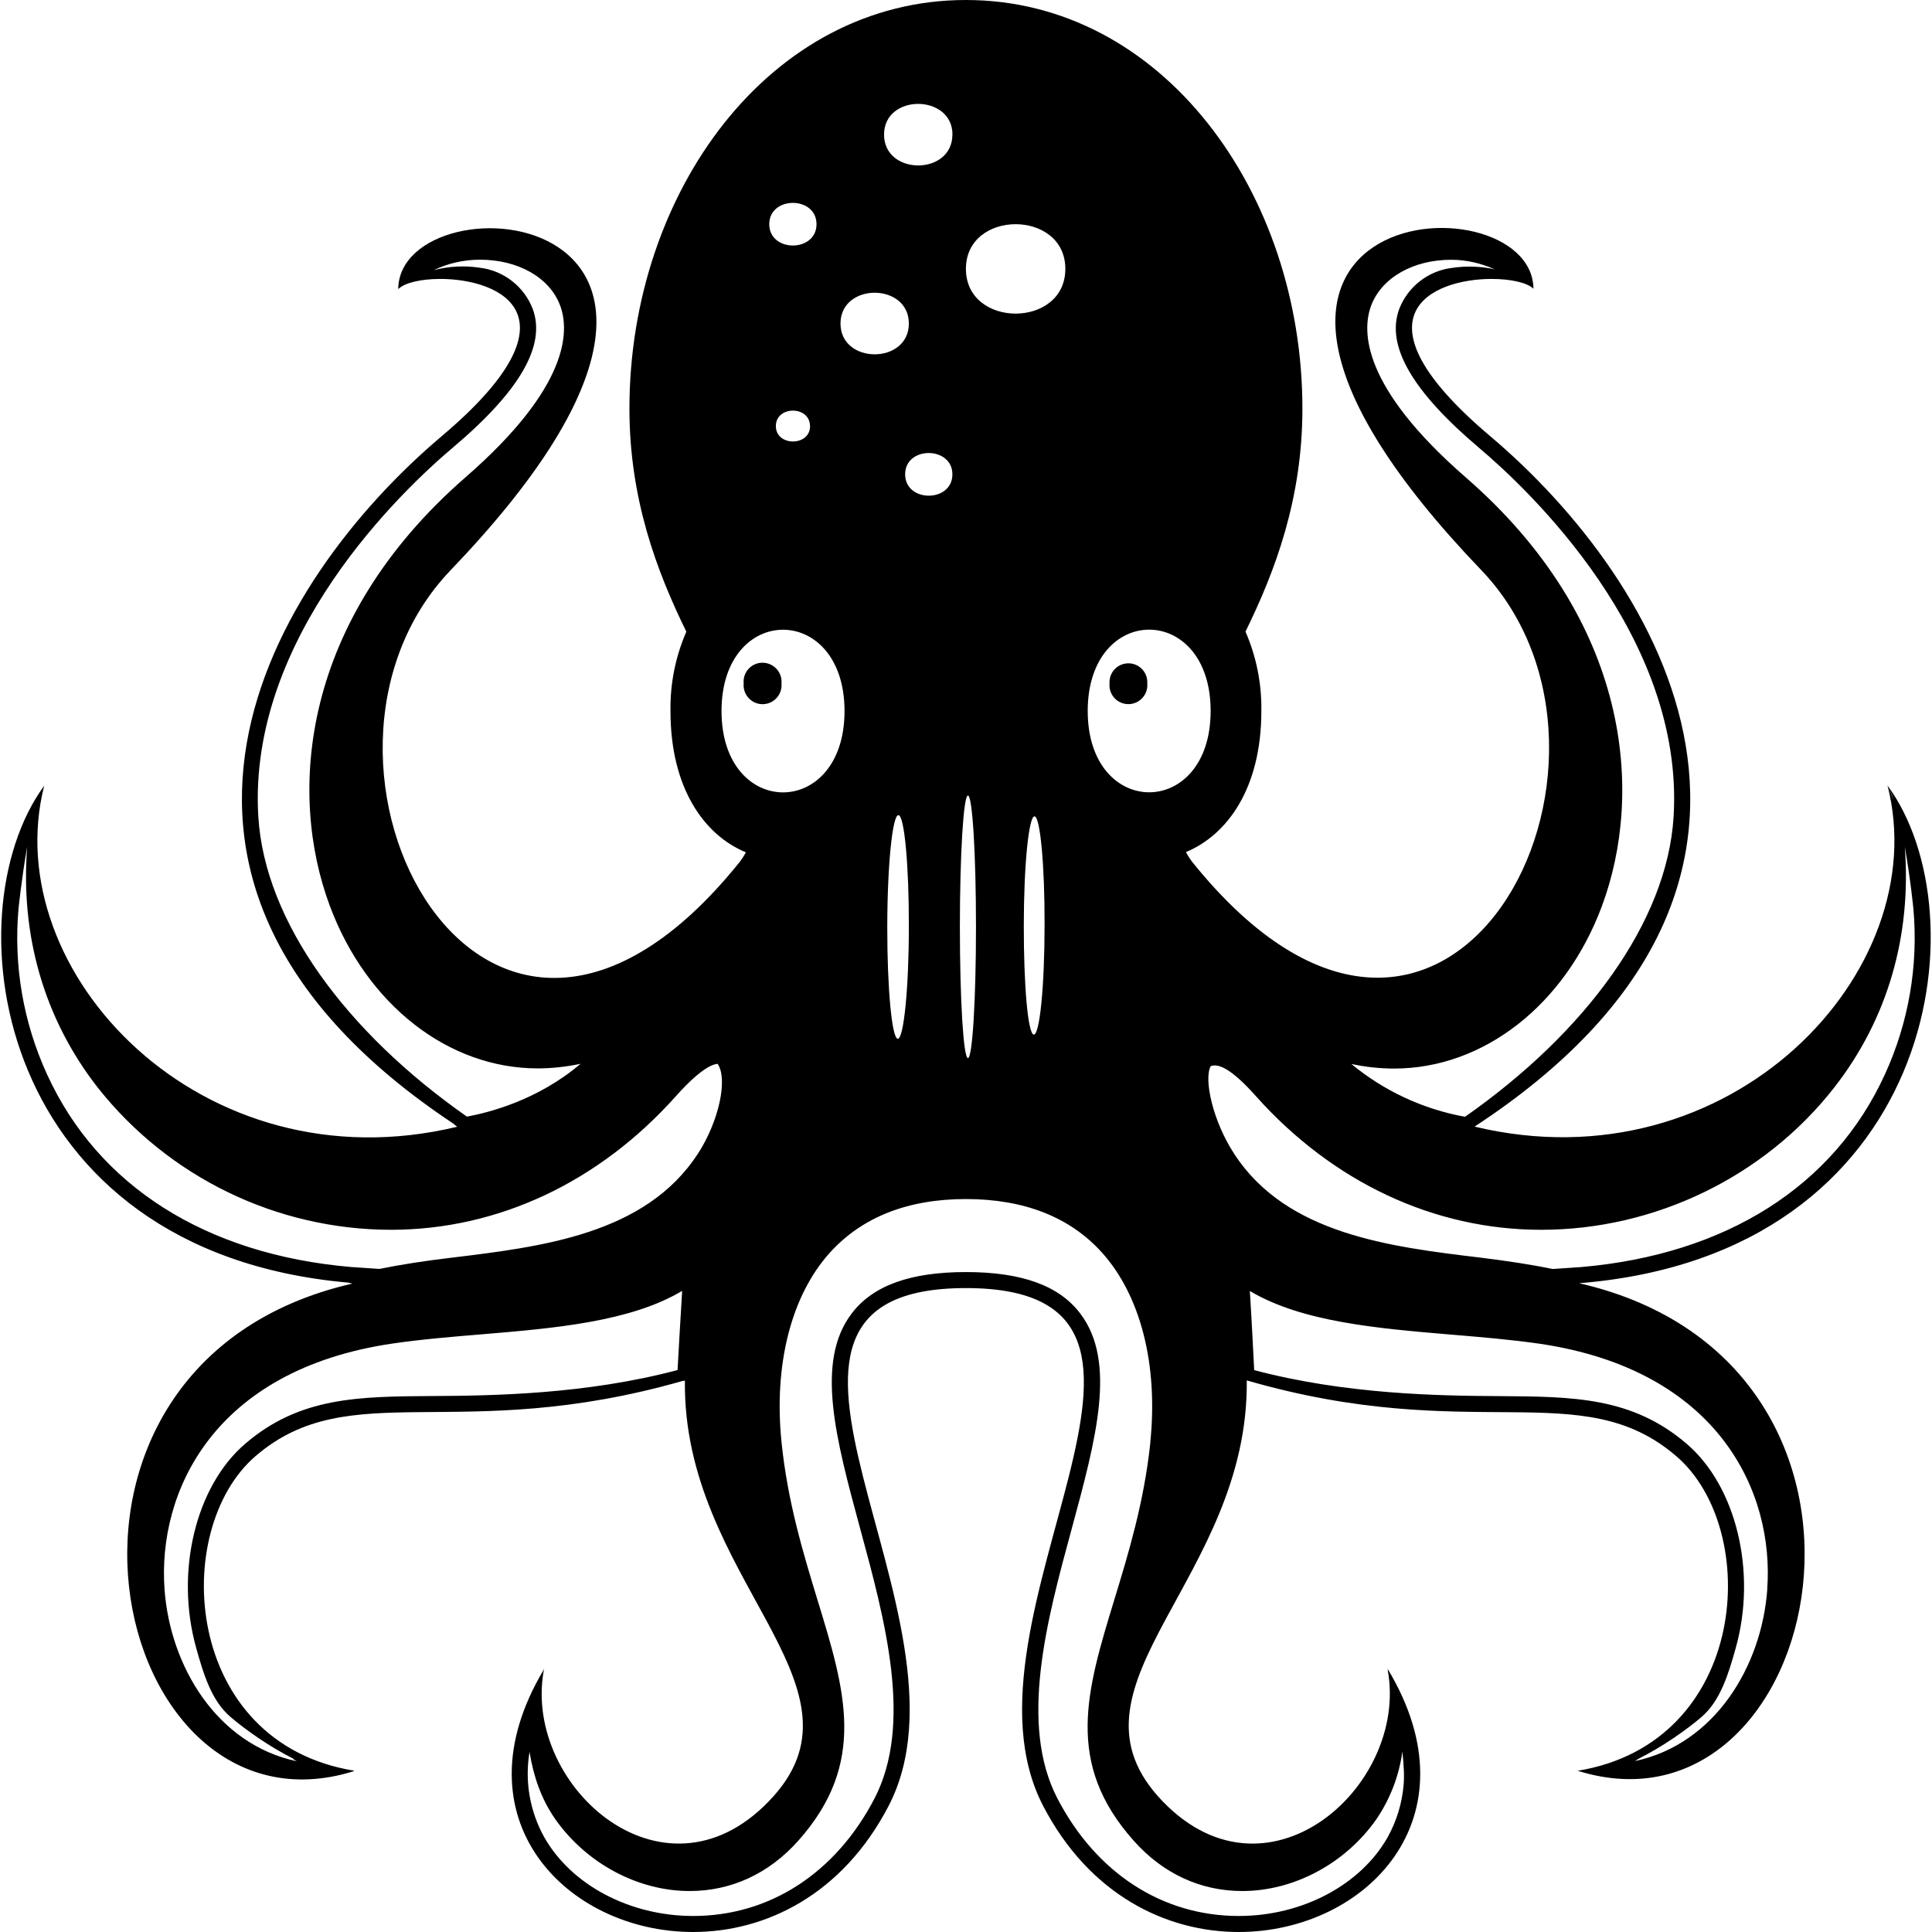
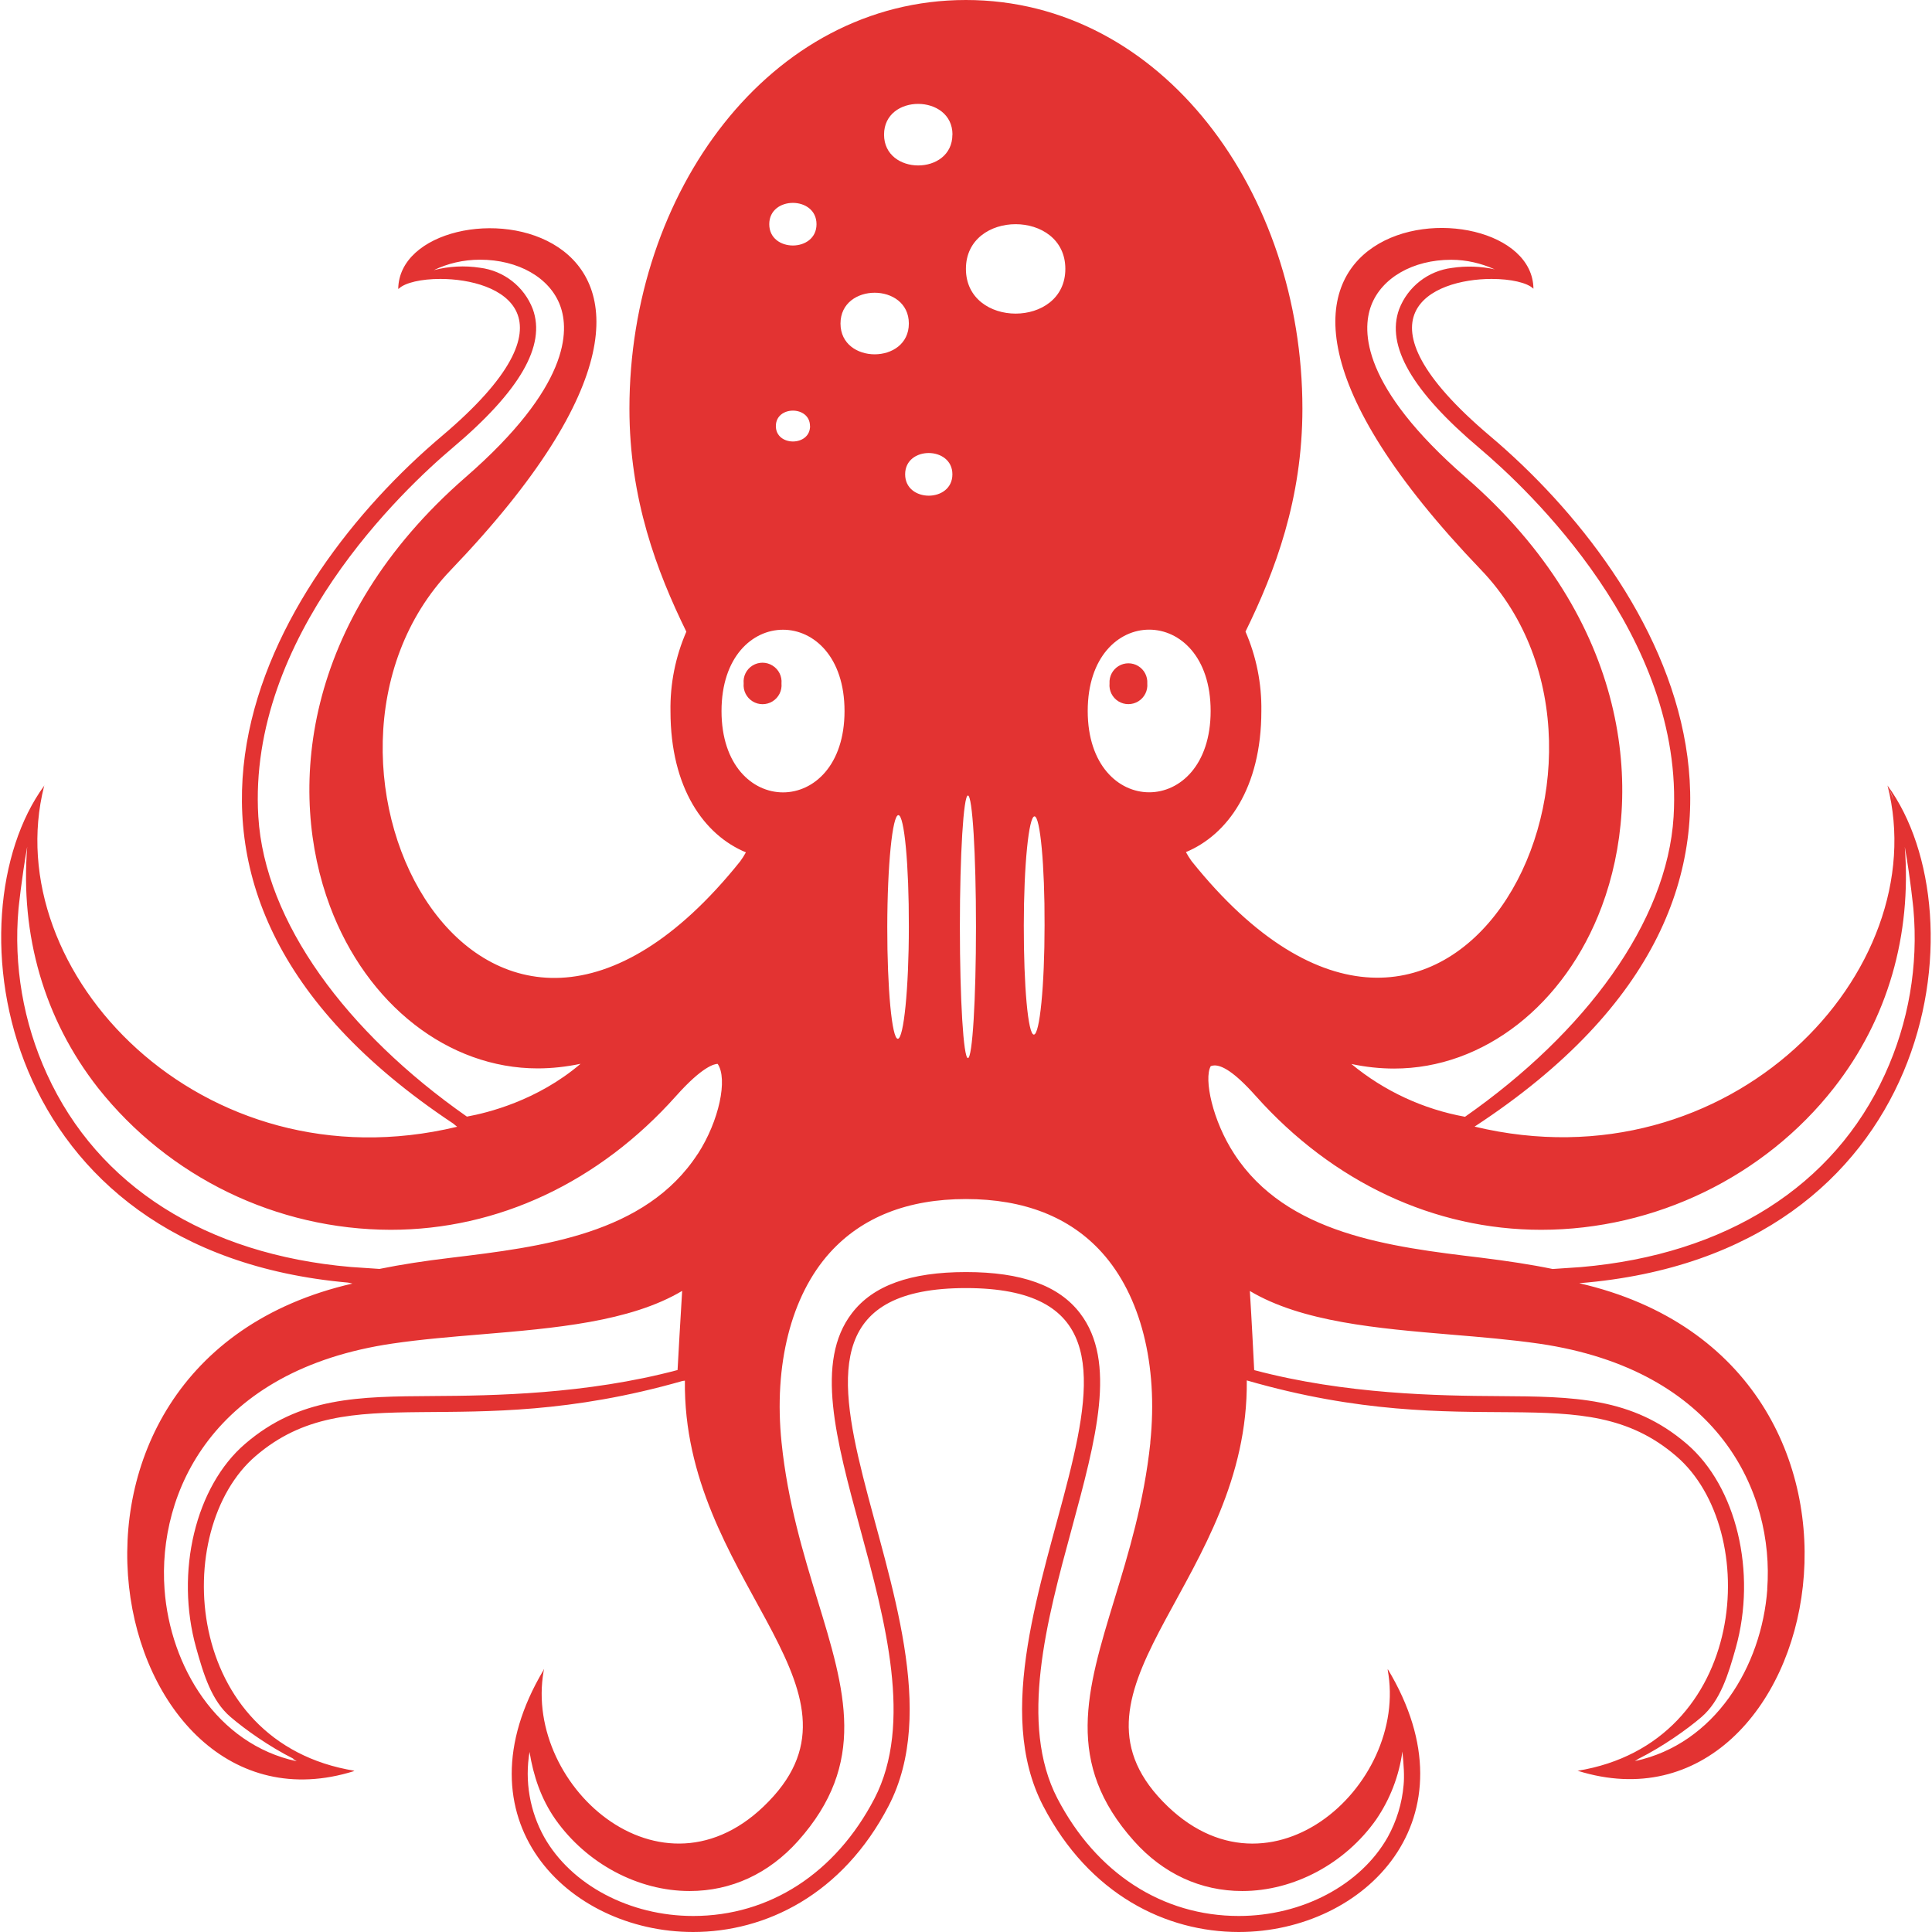
- <svg xmlns="http://www.w3.org/2000/svg" role="img" viewBox="0 0 24 24">
+ <svg xmlns="http://www.w3.org/2000/svg" fill="#E33332" role="img" viewBox="0 0 24 24">
  <path d="M23.447 9.756c.028.05.053.113.078.186-.028-.06-.047-.129-.078-.186.592 2.304-1.95 5.003-5.13 4.239h.001c4.596-3.01 2.332-6.772.19-8.58-1.762-1.49-.721-1.95.021-1.95.237 0 .443.046.519.121l-.005-.004.006.004c-.018-1.433-5.066-1.11-.65 3.494 2.268 2.365-.408 7.596-3.596 3.618a.974.974 0 0 1-.071-.113c.515-.214.937-.795.937-1.753a2.383 2.383 0 0 0-.197-.986c.368-.75.707-1.647.707-2.77 0-2.684-1.742-5.076-4.18-5.076s-4.18 2.392-4.18 5.076c0 1.123.339 2.02.707 2.771a2.374 2.374 0 0 0-.197.988c0 .958.421 1.54.937 1.753a.985.985 0 0 1-.072.113C6.006 14.679 3.33 9.447 5.598 7.083c4.417-4.604-.633-4.926-.651-3.494l.008-.004c.078-.074.28-.12.515-.12.742 0 1.783.46.021 1.95-2.133 1.8-4.383 5.538.139 8.542.018.013.03.027.049.04-3.176.764-5.714-1.928-5.131-4.232l.004-.01c-.001.002-.002.005-.004.006l.001-.003-.003.007c-1.174 1.61-.606 5.779 3.778 6.168.019.003.035.009.054.012-4.36 1-3.048 7.02.021 6.056L4.388 22l.016-.003C2.27 21.652 2.11 19 3.176 18.087c1.172-1.006 2.519-.137 5.302-.932l.03-.004c-.03 2.446 2.352 3.76 1.103 5.16-1.316 1.473-3.112-.1-2.858-1.55l.006-.029-.004.008v-.004l-.004.012C5.65 22.598 7.044 24 8.61 24c.899 0 1.855-.462 2.429-1.567 1.214-2.337-2.385-6.432.96-6.432 3.344 0-.255 4.095.959 6.432.574 1.105 1.53 1.567 2.43 1.567 1.571 0 2.97-1.411 1.85-3.268l.005.021-.006-.017c.276 1.457-1.533 3.057-2.855 1.575-1.244-1.404 1.131-2.718 1.106-5.163 2.806.812 4.157-.072 5.334.94 1.066.911.906 3.564-1.228 3.91h.007c3.07.958 4.377-5.054.018-6.057l.005-.001c4.44-.362 5.009-4.573 3.822-6.184zm-20.238.39C3.072 7.9 5.019 6.073 5.62 5.565c.838-.707 1.165-1.272.998-1.727a.809.809 0 0 0-.656-.512 1.411 1.411 0 0 0-.573.03c.169-.082.365-.13.574-.13.475 0 .866.223.995.569.117.313.12 1.007-1.174 2.133-2.047 1.783-2.213 3.922-1.685 5.33.458 1.223 1.47 2.014 2.58 2.014.177 0 .355-.02.533-.057-.54.46-1.16.61-1.412.656-1.494-1.045-2.512-2.419-2.591-3.727zm5.208 6.873c-1.135.302-2.295.319-3.038.323-.924.006-1.655.01-2.333.593-.617.528-.873 1.594-.609 2.536.091.325.19.656.426.857.178.153.482.37.787.522l-.016-.004c.019.01.033.023.052.033-.993-.212-1.572-1.18-1.642-2.134-.088-1.205.602-2.728 2.832-3.055.354-.052.728-.083 1.101-.114.91-.076 1.85-.155 2.497-.54-.024.38-.046.788-.057.983zm.25-2.684c-.65.998-1.936 1.153-3.07 1.29-.32.038-.613.083-.883.138l-.356-.024c-1.801-.156-3.141-1.006-3.775-2.396a4.068 4.068 0 0 1-.353-2.055s.038-.376.108-.77c-.087 1.095.207 2.138.88 2.997a4.649 4.649 0 0 0 3.636 1.762c1.33 0 2.588-.59 3.545-1.663.33-.37.478-.398.516-.398.128.186.019.708-.247 1.119zm6.372-5.503c0 1.347-1.527 1.347-1.527 0s1.527-1.347 1.527 0zM13.234 3.34c0 .741-1.235.741-1.235 0 0-.74 1.235-.74 1.235 0zm-.258 8.156c0 .749-.06 1.356-.133 1.356s-.126-.605-.125-1.355c0-.75.062-1.356.133-1.356.07 0 .128.606.125 1.355zm-.952-1.614c.056 0 .1.73.1 1.631s-.044 1.631-.1 1.631-.1-.73-.1-1.63c0-.902.045-1.632.1-1.632zm-.193-8.21c0 .511-.849.511-.849 0s.85-.506.85 0zm-.587 4.22c0-.354.587-.351.587 0 0 .354-.587.354-.587 0zm.046 5.622c0 .768-.064 1.39-.137 1.39-.073 0-.132-.622-.131-1.389s.064-1.389.138-1.389c.074 0 .132.62.13 1.388zm0-7.495c0 .51-.849.51-.849 0s.849-.51.849 0zm-1.147-1.234c0 .353-.587.353-.587 0s.587-.353.587 0zm-.08 2.508c0 .255-.425.255-.425 0 0-.256.424-.256.424 0zm-1.1 3.54c0-1.347 1.528-1.347 1.528 0s-1.528 1.347-1.528 0zm5.327 9.088c-.078.74-.273 1.38-.446 1.946-.347 1.138-.622 2.036.242 3.002.363.407.829.622 1.346.622.64 0 1.278-.34 1.664-.889a1.97 1.97 0 0 0 .325-.844c.017.16.026.31.015.417a1.623 1.623 0 0 1-.197.646c-.336.595-1.063.98-1.85.98-.95 0-1.77-.532-2.253-1.459-.481-.927-.132-2.214.177-3.35.302-1.115.564-2.077.104-2.678-.263-.345-.727-.512-1.417-.512-.691 0-1.155.167-1.418.512-.46.6-.198 1.563.104 2.678.309 1.136.658 2.423.177 3.35-.482.927-1.303 1.459-2.252 1.459-.788 0-1.515-.385-1.851-.98a1.623 1.623 0 0 1-.182-1.058c.048.296.142.582.323.84.387.547 1.025.888 1.665.888.518 0 .984-.215 1.348-.622.862-.966.588-1.862.24-2.998-.173-.567-.369-1.21-.445-1.95-.1-.966.119-1.827.6-2.36.399-.441.967-.666 1.69-.666s1.293.224 1.69.665c.48.533.7 1.393.6 2.36zm3.029-4.647c1.11 0 2.122-.79 2.579-2.014.526-1.408.36-3.547-1.69-5.33-1.295-1.127-1.292-1.82-1.175-2.134.13-.345.52-.569.994-.569.193 0 .372.045.532.115l.011.004a1.466 1.466 0 0 0-.533-.018.809.809 0 0 0-.656.512c-.166.455.16 1.02.998 1.728.6.507 2.548 2.334 2.411 4.578-.08 1.308-1.097 2.682-2.591 3.727a3.072 3.072 0 0 1-1.412-.656c.177.038.356.057.532.057zm4.635 6.469c-.07.956-.65 1.922-1.645 2.134.015-.008.028-.018.042-.027.305-.153.608-.368.785-.52.235-.202.335-.533.426-.858.264-.942.008-2.008-.609-2.536-.678-.582-1.409-.587-2.333-.593-.743-.004-1.903-.021-3.04-.323-.01-.196-.03-.602-.054-.983.647.386 1.589.465 2.5.542.373.031.744.062 1.097.113 2.23.327 2.919 1.848 2.83 3.05zm-2.666-3.979c-.271-.056-.565-.1-.886-.14-1.135-.136-2.421-.291-3.07-1.29-.268-.41-.38-.93-.292-1.09a.145.145 0 0 1 .048-.009c.09 0 .238.073.511.379.957 1.073 2.217 1.663 3.546 1.663 1.414 0 2.774-.66 3.637-1.763.672-.858.965-1.9.88-2.994.07.393.107.77.107.77a4.068 4.068 0 0 1-.353 2.054c-.634 1.39-1.974 2.24-3.775 2.396l-.353.024zm-9.69-7.495a.236.236 0 0 1 .11.221.236.236 0 1 1-.47 0 .235.235 0 0 1 .36-.221zm4.295.443a.235.235 0 0 1-.11-.222.235.235 0 1 1 .469 0 .236.236 0 0 1-.359.222z" />
</svg>
